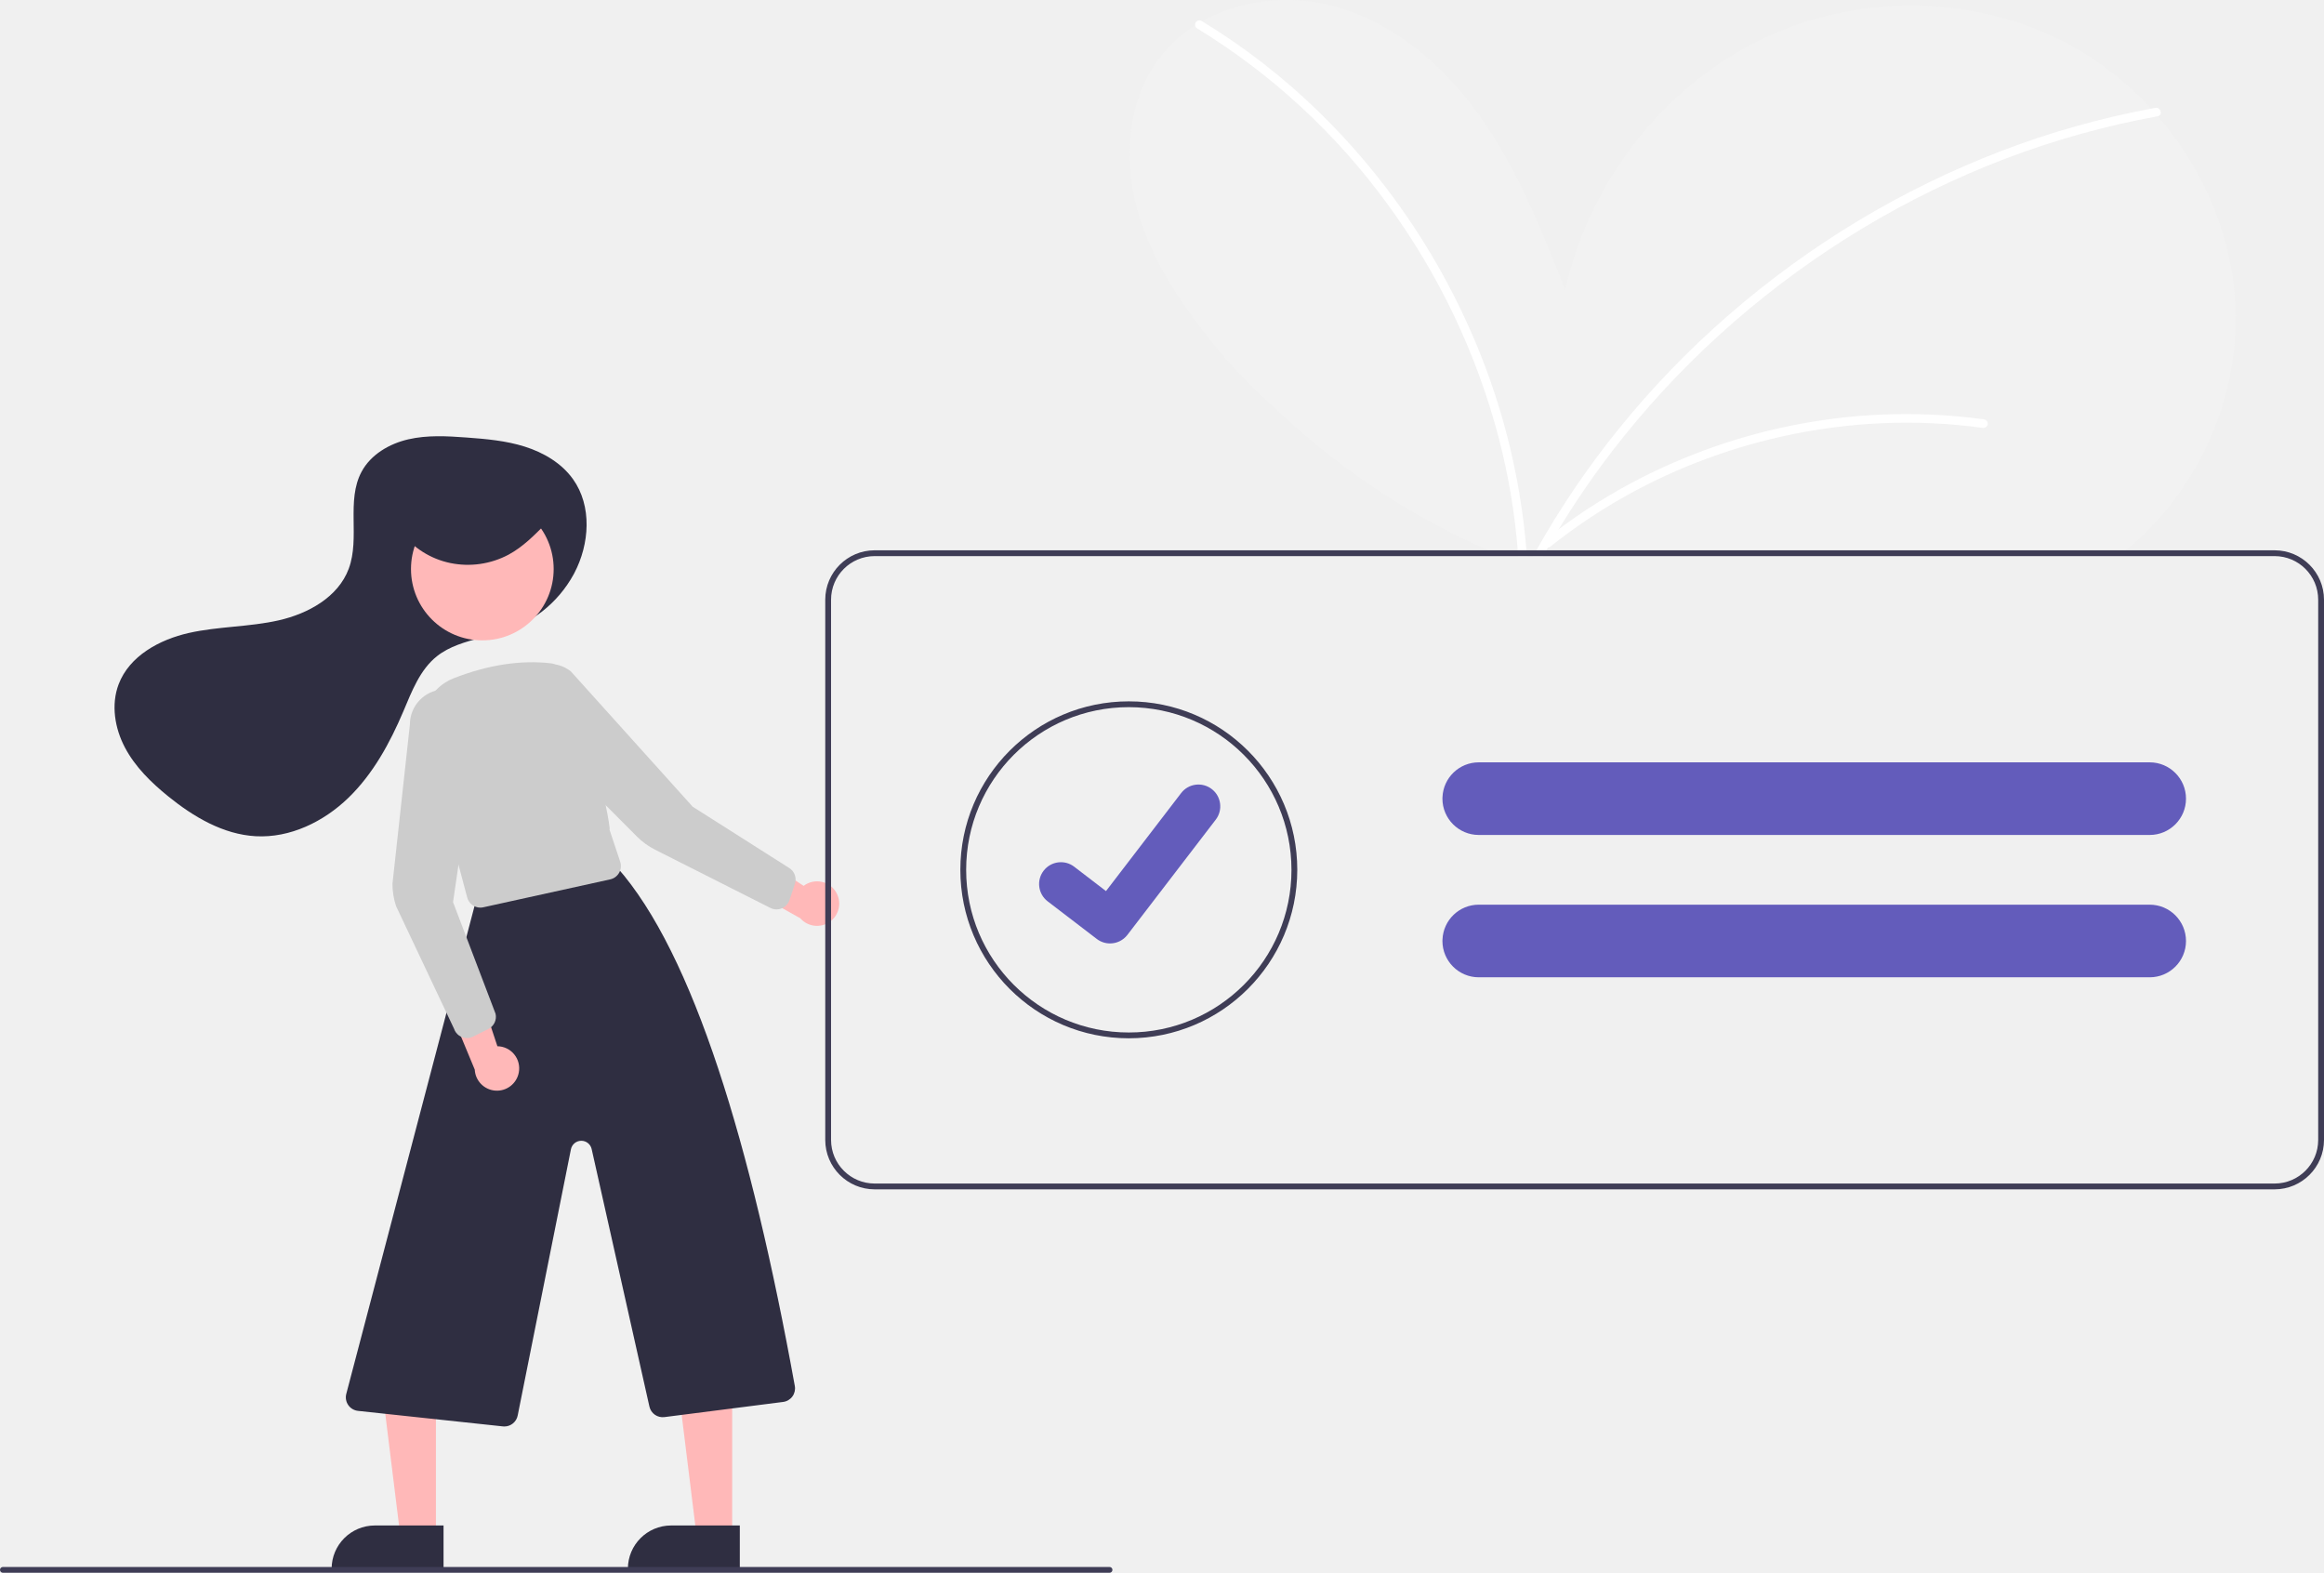
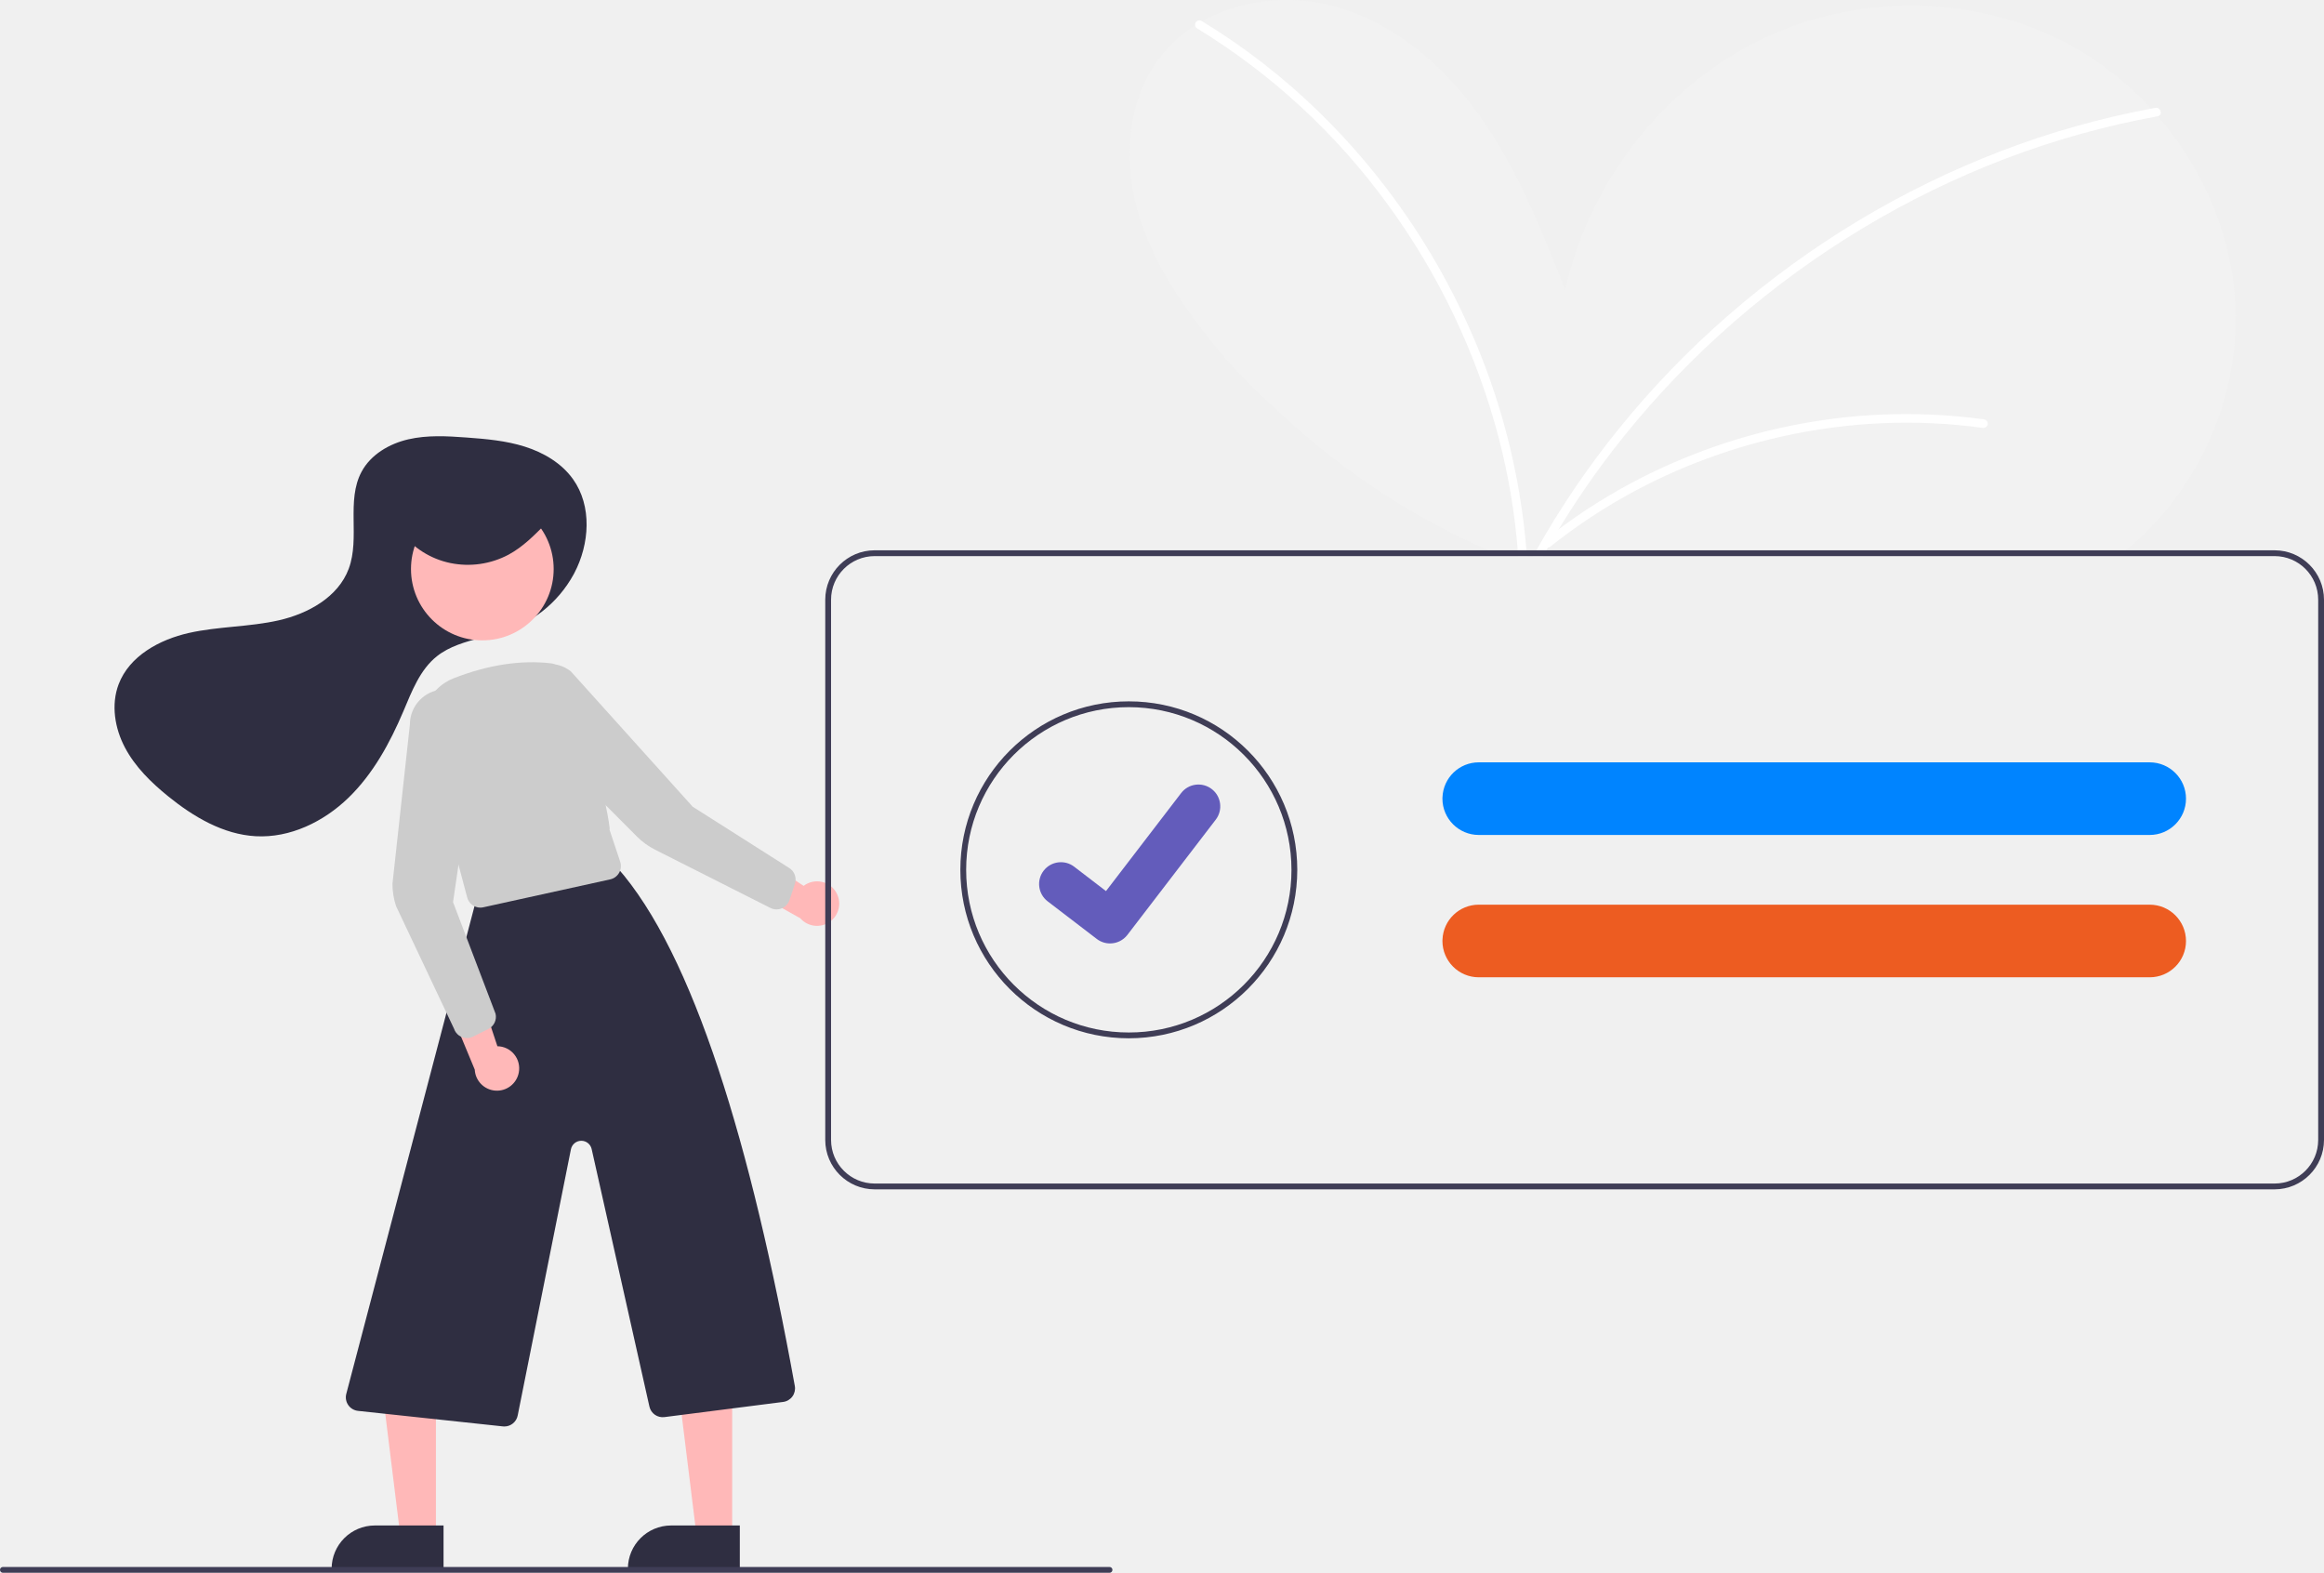
<svg xmlns="http://www.w3.org/2000/svg" id="ee370ff1-147c-4ceb-b530-4ba4072ed128" data-name="Layer 1" viewBox="0 0 800.122 541.445">
  <path d="M931.831,368.723c-.84.69-1.68,1.35-2.54,2H717.151q-2.37-.975-4.72-2a249.807,249.807,0,0,1-61.87-38.52c-12.37-10.48-23.75-21.3-32-31.44-11.51-14.15-22.11-29.57-27.04-47.14-4.92-17.57-3.45-37.71,7.54-52.28a46.795,46.795,0,0,1,12.35-11.31c.79-.5,1.59-.98,2.41-1.43,13.18-7.4,29.81-9.2,44.65-5.37,21.25,5.49,38.91,20.82,51.51,38.8,12.6,17.97,20.78,38.61,28.84,59.02,8.18-36.43,32.95-69.06,66.41-85.65,33.45-16.59,75.01-16.39,107.75,1.58a108.292,108.292,0,0,1,27.55,21.7c.79.85,1.56,1.72,2.32,2.6,15.97,18.49,25.96,42.17,26.78,66.59C970.681,317.333,956.101,348.933,931.831,368.723Z" transform="translate(-199.939 -179.2774)" fill="#f2f2f2" />
  <path d="M725.631,370.723h-3c-.04-.67-.09-1.33-.15-2a224.18,224.18,0,0,0-6.56-38.74,238.817,238.817,0,0,0-38.31-80.46,228.6,228.6,0,0,0-65.5-60.46,1.42,1.42,0,0,1-.7-1.03,1.496,1.496,0,0,1,2.21-1.56,2.256,2.256,0,0,1,.2.13,226.457,226.457,0,0,1,40.12,31.12,240.898,240.898,0,0,1,51.71,74.13,233.592,233.592,0,0,1,19.82,76.87C725.531,369.393,725.581,370.063,725.631,370.723Z" transform="translate(-199.939 -179.2774)" fill="#fff" />
  <path d="M942.851,219.283a.184.184,0,0,1-.07.02c-2.19.4-4.39.82-6.57,1.27a296.839,296.839,0,0,0-52.33,15.89,308.808,308.808,0,0,0-48.5,25,313.784,313.784,0,0,0-43.45,33.08,307.525,307.525,0,0,0-36.99,40.12,297.483,297.483,0,0,0-22.61,34.06c-.38.66-.75,1.33-1.12,2h-3.43c.36-.67.73-1.34,1.11-2a299.923,299.923,0,0,1,27.98-41.33,310.84,310.84,0,0,1,38.31-39.75,317.84,317.84,0,0,1,44.38-32.28,311.853,311.853,0,0,1,49.52-24.16,297.104,297.104,0,0,1,51.45-14.52c.49-.09.97-.18,1.46-.27C943.861,216.073,944.661,218.893,942.851,219.283Z" transform="translate(-199.939 -179.2774)" fill="#fff" />
  <path d="M397.619,376.668c5.335-10.071,6.215-23.187-.418-32.454-3.949-5.516-10.114-9.137-16.583-11.18s-13.294-2.643-20.059-3.139c-6.697-.491-13.514-.885-20.056.63s-12.879,5.215-16.066,11.126c-5.384,9.985-.479,22.789-4.434,33.422-3.629,9.758-13.957,15.462-24.11,17.765s-20.75,2.057-30.908,4.337-20.504,7.932-24.197,17.665c-2.671,7.039-1.344,15.146,2.175,21.802s9.031,12.043,14.881,16.781c8.728,7.068,18.939,13.122,30.153,13.735,11.816.646,23.37-4.979,31.875-13.208s14.295-18.862,18.921-29.755c2.935-6.91,5.707-14.347,11.588-19.013,4.321-3.429,9.818-4.931,15.148-6.352l6.036-1.609a41.441,41.441,0,0,0,25.894-20.253Q397.539,376.819,397.619,376.668Z" transform="translate(-199.939 -179.2774)" fill="#2f2e41" />
  <polygon points="150.079 528.665 137.82 528.665 131.987 481.377 150.082 481.377 150.079 528.665" fill="#ffb8b8" />
  <path d="M129.062,525.162h23.644a0,0,0,0,1,0,0v14.887a0,0,0,0,1,0,0H114.176a0,0,0,0,1,0,0v0A14.887,14.887,0,0,1,129.062,525.162Z" fill="#2f2e41" />
  <polygon points="252.079 528.665 239.82 528.665 233.987 481.377 252.082 481.377 252.079 528.665" fill="#ffb8b8" />
  <path d="M231.062,525.162h23.644a0,0,0,0,1,0,0v14.887a0,0,0,0,1,0,0H216.176a0,0,0,0,1,0,0v0A14.887,14.887,0,0,1,231.062,525.162Z" fill="#2f2e41" />
  <path d="M373.585,670.357a4.834,4.834,0,0,1-.512-.027l-49.877-5.344a4.691,4.691,0,0,1-4.063-5.751l44.162-167.97A4.718,4.718,0,0,1,366.84,487.772l40.968-11.42a4.722,4.722,0,0,1,4.549,1.482c26.34,29.71,46.19,95.571,61.227,178.585a4.692,4.692,0,0,1-4.022,5.49l-40.868,5.218a4.678,4.678,0,0,1-5.171-3.627l-19.884-88.648a3.648,3.648,0,0,0-7.137.082l-18.33,91.651A4.666,4.666,0,0,1,373.585,670.357Z" transform="translate(-199.939 -179.2774)" fill="#2f2e41" />
  <circle cx="166.059" cy="195.894" r="24.561" fill="#ffb8b8" />
  <path d="M365.312,491.737a4.681,4.681,0,0,1-4.521-3.485L346.015,432.742a16.778,16.778,0,0,1,10.11-19.965c11.894-4.643,23.226-6.365,33.68-5.121h0c9.292,1.107,20.755,56.118,19.996,57.292l3.667,11a4.691,4.691,0,0,1-3.442,6.065l-43.695,9.612A4.732,4.732,0,0,1,365.312,491.737Z" transform="translate(-199.939 -179.2774)" fill="#ccc" />
  <path d="M378.554,548.504a7.61,7.61,0,0,0-7.368-9.049l-8.513-25.67-8.701,11.037,9.418,22.685a7.652,7.652,0,0,0,15.164.998Z" transform="translate(-199.939 -179.2774)" fill="#ffb8b8" />
  <path d="M488.002,486.811a7.61,7.61,0,0,0-11.385-2.562L454.061,469.328l-.021,14.054,21.422,12.015a7.652,7.652,0,0,0,12.539-8.586Z" transform="translate(-199.939 -179.2774)" fill="#ffb8b8" />
  <path d="M360.707,536.644a4.69,4.69,0,0,1-4.454-3.218l-19.957-42.216a24.399,24.399,0,0,1-1.235-7.669l6-54.871a12.059,12.059,0,0,1,24.03-1.456l-9.18,62.631,14.649,38.44a4.681,4.681,0,0,1-2.478,5.225l-5.278,2.639A4.685,4.685,0,0,1,360.707,536.644Z" transform="translate(-199.939 -179.2774)" fill="#ccc" />
  <path d="M467.291,492.354a4.681,4.681,0,0,1-2.115-.504l-39.688-20.047a24.368,24.368,0,0,1-6.289-4.56l-38.737-38.862a12.059,12.059,0,0,1,15.992-17.994l41.962,46.603,33.263,21.12a4.68,4.68,0,0,1,1.933,5.45l-1.875,5.596a4.692,4.692,0,0,1-4.447,3.199Z" transform="translate(-199.939 -179.2774)" fill="#ccc" />
  <path d="M338.061,362.473a28.6,28.6,0,0,0,16.895,10.631,29.87,29.87,0,0,0,20.06-2.874c4.947-2.673,8.905-6.684,12.782-10.633,1.618-1.648,3.341-3.549,3.26-5.797-.126-3.484-4.314-5.388-7.909-6.148a56.435,56.435,0,0,0-35.033,3.94c-4.88,2.267-9.964,6.368-9.232,11.466" transform="translate(-199.939 -179.2774)" fill="#2f2e41" />
  <path d="M983.061,368.723h-482a17.024,17.024,0,0,0-17,17v186a17.024,17.024,0,0,0,17,17h482a17.024,17.024,0,0,0,17-17v-186A17.024,17.024,0,0,0,983.061,368.723Zm15,203a15.018,15.018,0,0,1-15,15h-482a15.018,15.018,0,0,1-15-15v-186a15.018,15.018,0,0,1,15-15h482a15.018,15.018,0,0,1,15,15Z" transform="translate(-199.939 -179.2774)" fill="#3f3d56" />
  <path d="M588.575,536.723a58,58,0,1,1,58-58A58.066,58.066,0,0,1,588.575,536.723Zm0-114a56,56,0,1,0,56,56A56.064,56.064,0,0,0,588.575,422.723Z" transform="translate(-199.939 -179.2774)" fill="#3f3d56" />
-   <path d="M940.047,441.723h-231a12.497,12.497,0,0,0-12.48,12.01,4.011,4.011,0,0,0-.02.49,12.518,12.518,0,0,0,12.5,12.5h231a12.5,12.5,0,0,0,0-25Z" transform="translate(-199.939 -179.2774)" fill="#635cbb" />
-   <path d="M940.047,490.723h-231a12.497,12.497,0,0,0-12.48,12.01,4.011,4.011,0,0,0-.02.49,12.518,12.518,0,0,0,12.5,12.5h231a12.5,12.5,0,0,0,0-25Z" transform="translate(-199.939 -179.2774)" fill="#635cbb" />
+   <path d="M940.047,441.723h-231a12.497,12.497,0,0,0-12.48,12.01,4.011,4.011,0,0,0-.02.49,12.518,12.518,0,0,0,12.5,12.5h231a12.5,12.5,0,0,0,0-25Z" transform="translate(-199.939 -179.2774)" fill="#0084ff" />
+   <path d="M940.047,490.723h-231a12.497,12.497,0,0,0-12.48,12.01,4.011,4.011,0,0,0-.02.49,12.518,12.518,0,0,0,12.5,12.5h231a12.5,12.5,0,0,0,0-25Z" transform="translate(-199.939 -179.2774)" fill="#ed5c21" />
  <path d="M582.104,504.064a7.46,7.46,0,0,1-4.489-1.491l-.08-.06-16.904-12.942a7.51,7.51,0,1,1,9.135-11.923l10.949,8.396,25.875-33.744a7.51,7.51,0,0,1,10.529-1.39l-.161.218.165-.215a7.518,7.518,0,0,1,1.39,10.529L588.079,501.134A7.513,7.513,0,0,1,582.104,504.064Z" transform="translate(-199.939 -179.2774)" fill="#635cbb" />
  <path d="M581.939,720.723h-381a1,1,0,0,1,0-2h381a1,1,0,0,1,0,2Z" transform="translate(-199.939 -179.2774)" fill="#3f3d56" />
  <path d="M883.197,323.672a198.228,198.228,0,0,0-62.845,1.417,202.342,202.342,0,0,0-59.173,20.688,195.2,195.2,0,0,0-29.529,19.509c-1.508,1.205.627,3.315,2.121,2.121a193.808,193.808,0,0,1,53.787-30.236,199.647,199.647,0,0,1,60.064-12.185,191.075,191.075,0,0,1,34.777,1.578,1.554,1.554,0,0,0,1.845-1.048,1.509,1.509,0,0,0-1.048-1.845Z" transform="translate(-199.939 -179.2774)" fill="#fff" />
</svg>
